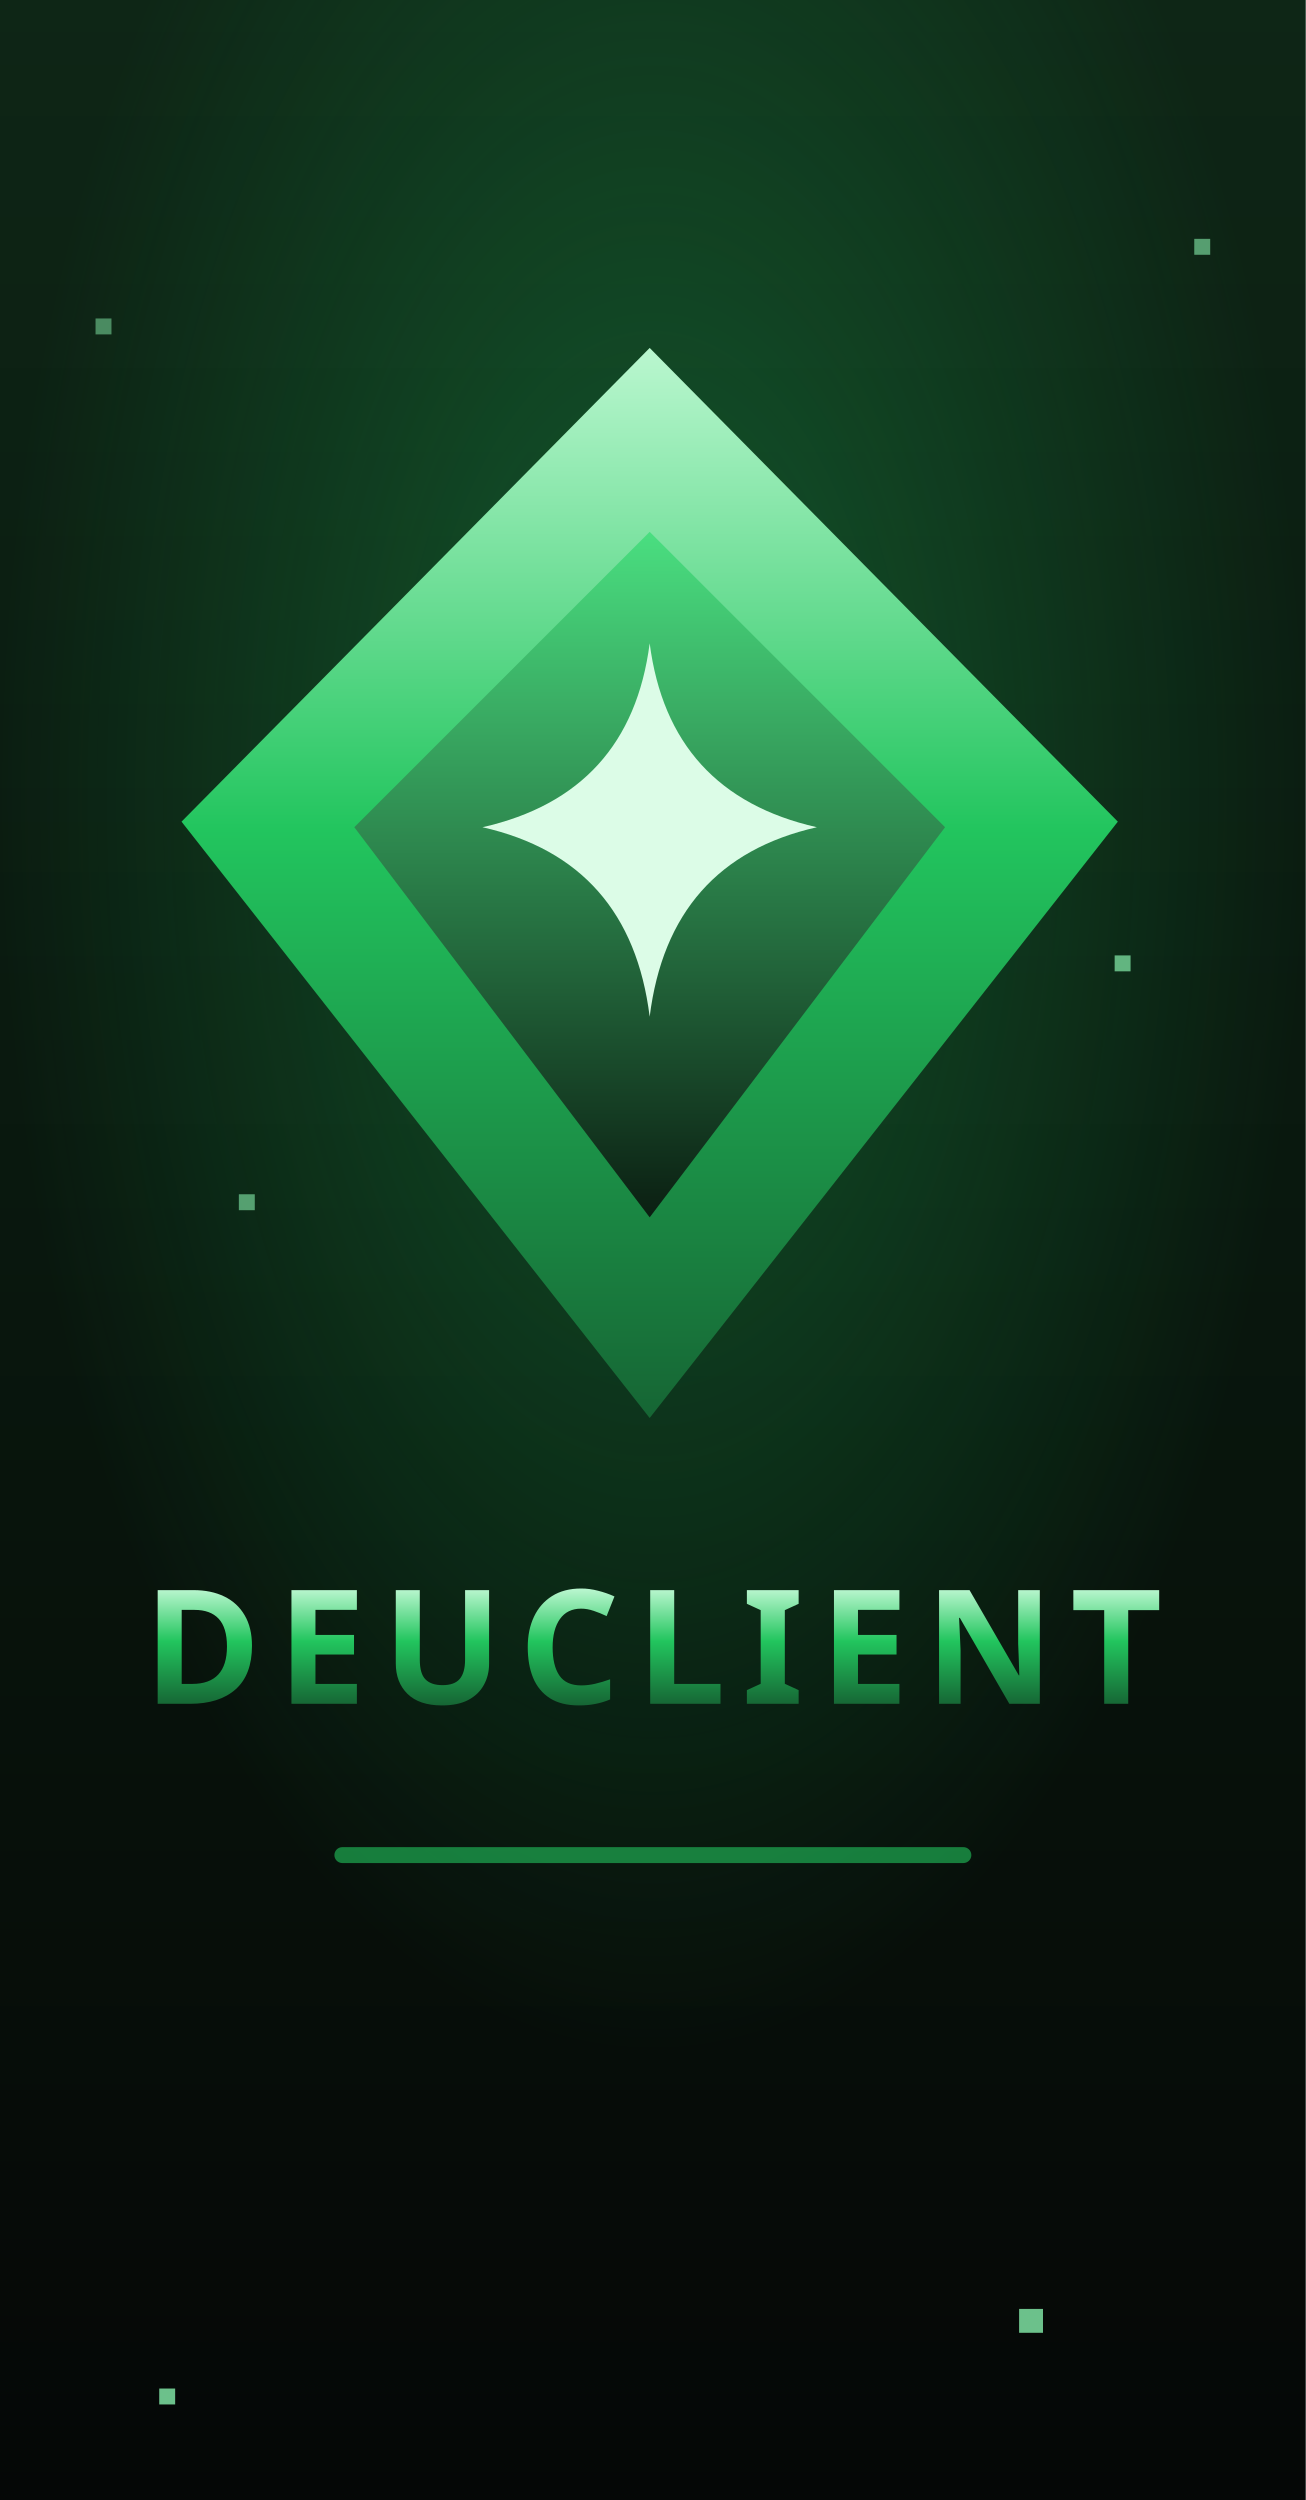
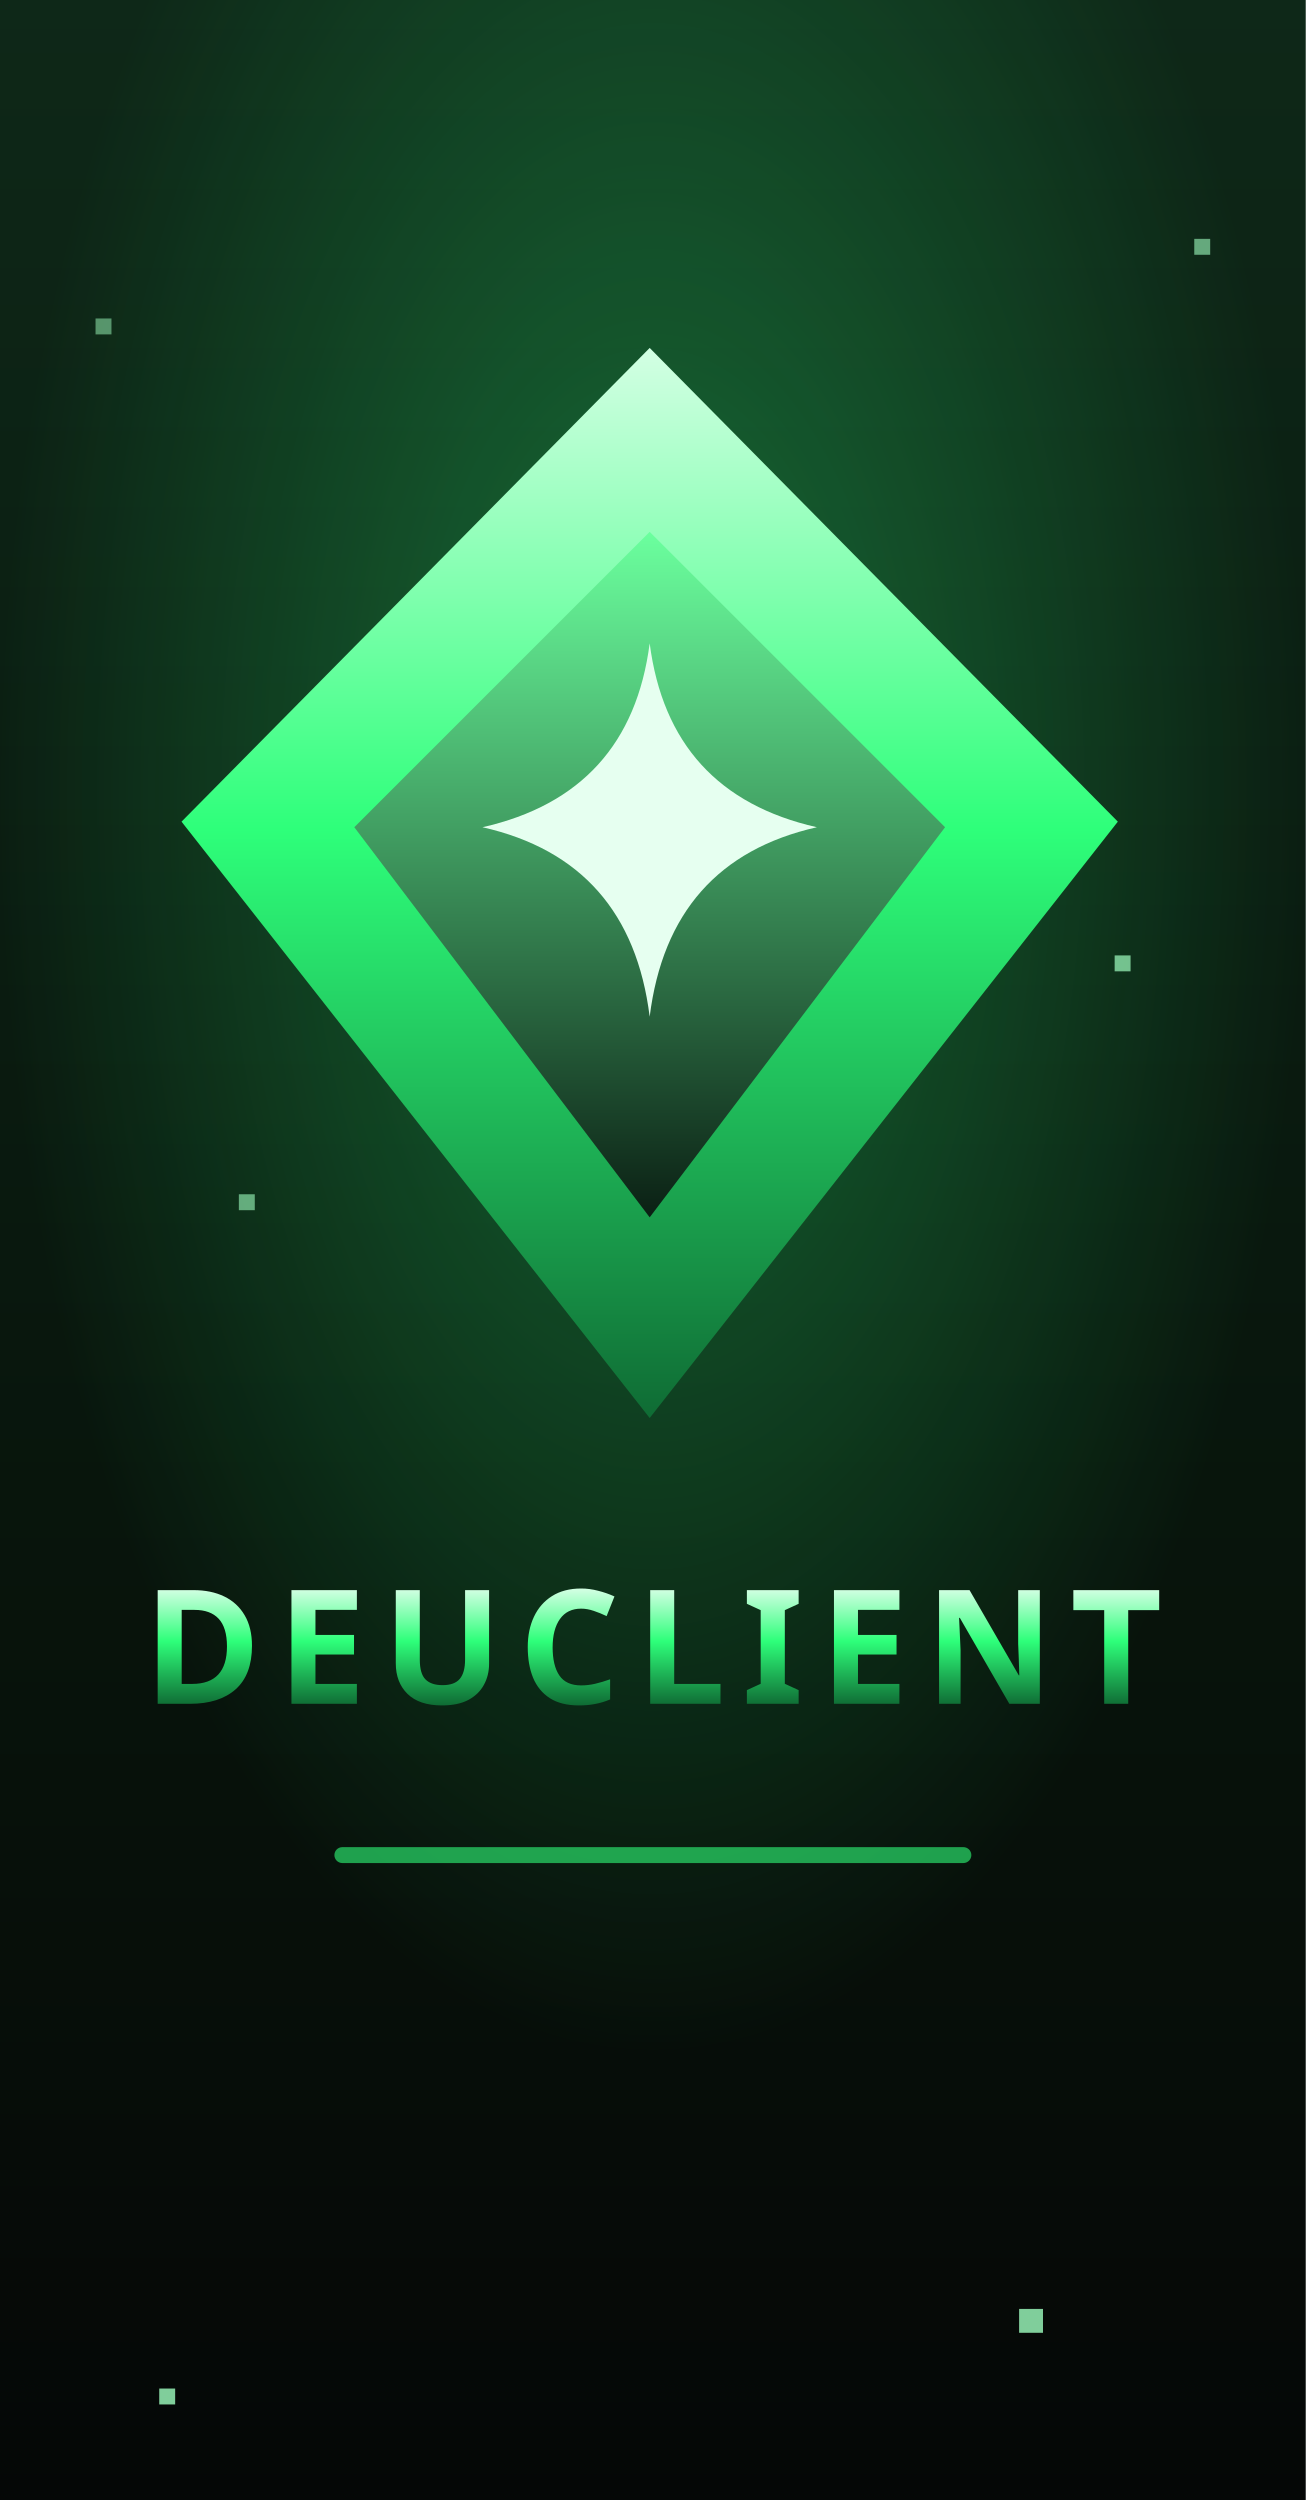
<svg xmlns="http://www.w3.org/2000/svg" viewBox="0 0 164 314" width="164" height="314">
  <defs>
    <linearGradient id="bg" x1="0" y1="0" x2="0" y2="1">
-       <stop offset="0" stop-color="#0e2616" />
-       <stop offset="0.6" stop-color="#08140c" />
+       <stop offset="0" stop-color="#0e2818" />
+       <stop offset="0.6" stop-color="#08150c" />
      <stop offset="1" stop-color="#050706" />
    </linearGradient>
    <radialGradient id="glow" cx="0.5" cy="0.32" r="0.5">
-       <stop offset="0" stop-color="#22c55e" stop-opacity="0.35" />
-       <stop offset="1" stop-color="#22c55e" stop-opacity="0" />
+       <stop offset="0" stop-color="#2eff7a" stop-opacity="0.35" />
+       <stop offset="1" stop-color="#2eff7a" stop-opacity="0" />
    </radialGradient>
    <linearGradient id="gold" x1="0" y1="0" x2="0" y2="1">
-       <stop offset="0" stop-color="#bbf7d0" />
-       <stop offset="0.45" stop-color="#22c55e" />
-       <stop offset="1" stop-color="#166534" />
+       <stop offset="0" stop-color="#d4ffe4" />
+       <stop offset="0.45" stop-color="#2eff7a" />
+       <stop offset="1" stop-color="#0f6b34" />
    </linearGradient>
    <linearGradient id="core" x1="0" y1="0" x2="0" y2="1">
-       <stop offset="0" stop-color="#4ade80" />
-       <stop offset="1" stop-color="#0b1f12" />
+       <stop offset="0" stop-color="#6bff9e" />
+       <stop offset="1" stop-color="#0b2014" />
    </linearGradient>
  </defs>
  <rect width="164" height="314" fill="url(#bg)" />
  <rect width="164" height="314" fill="url(#glow)" />
  <g transform="translate(-8,22) scale(0.35)">
    <polygon points="256,62 424,232 256,446 88,232" fill="url(#gold)" />
    <polygon points="256,128 362,234 256,374 150,234" fill="url(#core)" />
-     <path d="M256 168 Q263 222 316 234 Q263 246 256 302 Q249 246 196 234 Q249 222 256 168 Z" fill="#dcfce7" />
+     <path d="M256 168 Q263 222 316 234 Q263 246 256 302 Q249 246 196 234 Q249 222 256 168 Z" fill="#e6fff0" />
  </g>
  <text x="82" y="214" text-anchor="middle" font-family="Segoe UI" font-weight="bold" font-size="20" letter-spacing="2" fill="url(#gold)">DEUCLIENT</text>
-   <rect x="42" y="232" width="80" height="2" rx="1" fill="#22c55e" opacity="0.6" />
-   <g fill="#86efac">
+   <rect x="42" y="232" width="80" height="2" rx="1" fill="#2eff7a" opacity="0.6" />
+   <g fill="#9fffc0">
    <rect x="20" y="300" width="2" height="2" opacity="0.8" />
    <rect x="140" y="120" width="2" height="2" opacity="0.7" />
    <rect x="30" y="150" width="2" height="2" opacity="0.6" />
    <rect x="128" y="290" width="3" height="3" opacity="0.8" />
    <rect x="12" y="40" width="2" height="2" opacity="0.5" />
    <rect x="150" y="30" width="2" height="2" opacity="0.6" />
  </g>
</svg>
